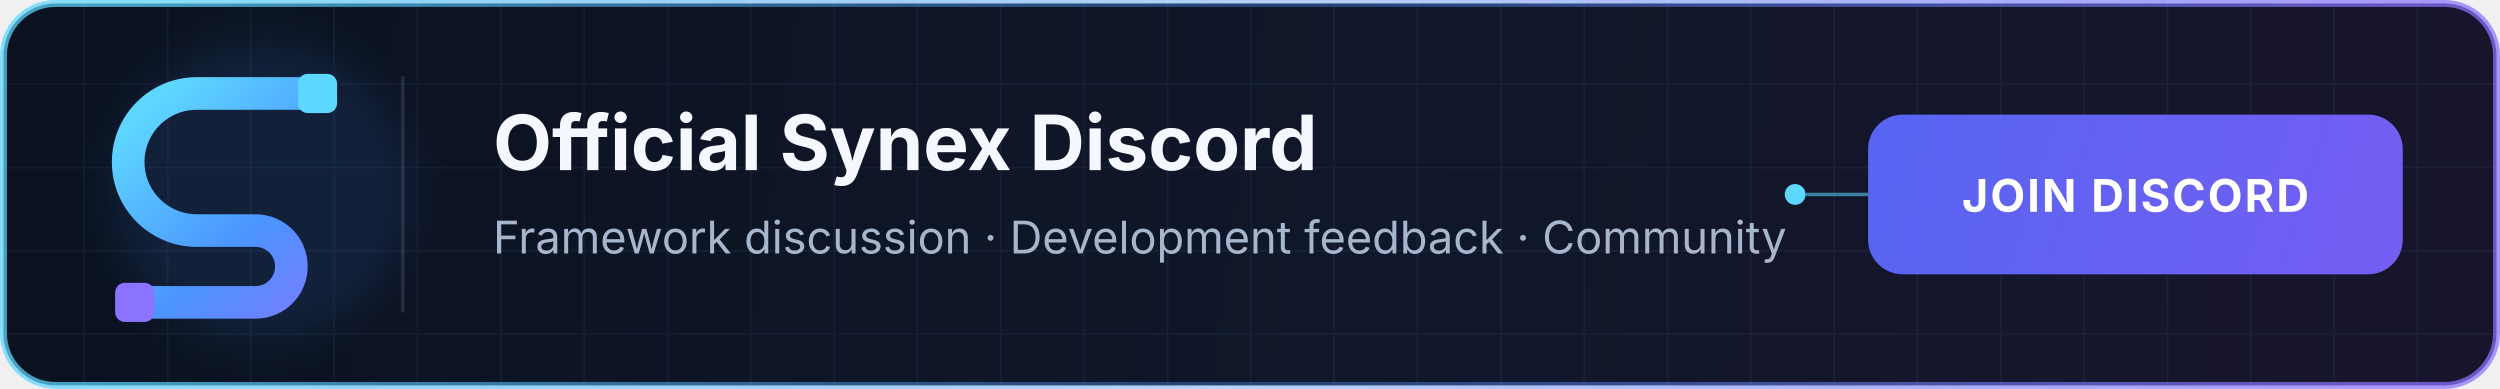
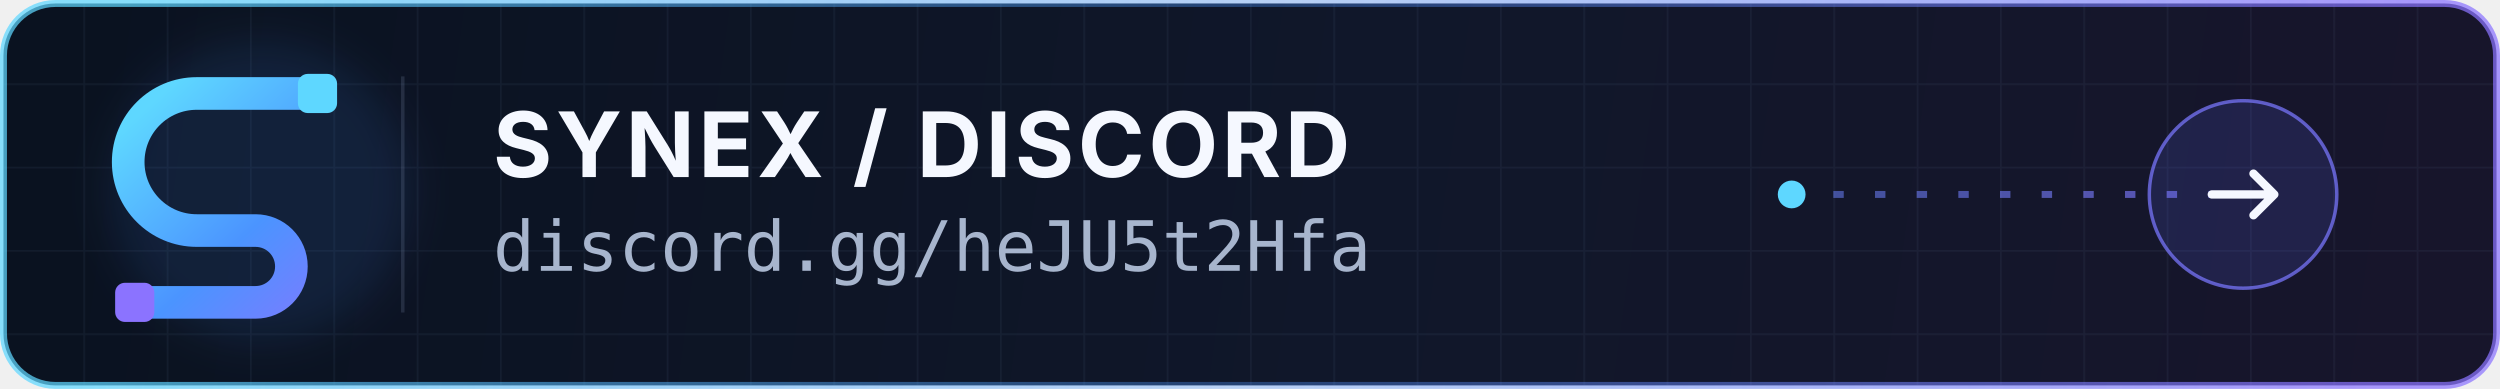
<svg xmlns="http://www.w3.org/2000/svg" viewBox="0 0 720 112" fill="none" role="img" aria-labelledby="title desc">
  <defs>
    <linearGradient id="panel" x1="18" y1="10" x2="700" y2="104" gradientUnits="userSpaceOnUse">
      <stop stop-color="#0A1220" />
      <stop offset=".55" stop-color="#10172A" />
      <stop offset="1" stop-color="#17152B" />
    </linearGradient>
    <linearGradient id="border" x1="36" y1="8" x2="684" y2="108" gradientUnits="userSpaceOnUse">
      <stop stop-color="#5ED7FF" stop-opacity=".72" />
      <stop offset=".5" stop-color="#4B94FF" stop-opacity=".34" />
      <stop offset="1" stop-color="#8B73FF" stop-opacity=".72" />
    </linearGradient>
    <linearGradient id="mark" x1="24" y1="22" x2="88" y2="92" gradientUnits="userSpaceOnUse">
      <stop stop-color="#5ED7FF" />
      <stop offset=".52" stop-color="#4B94FF" />
      <stop offset="1" stop-color="#8B73FF" />
-     </linearGradient>
-     <linearGradient id="button" x1="546" y1="34" x2="688" y2="80" gradientUnits="userSpaceOnUse">
-       <stop stop-color="#5865F2" />
-       <stop offset="1" stop-color="#745EF2" />
    </linearGradient>
    <filter id="glow" x="-30%" y="-30%" width="160%" height="160%" color-interpolation-filters="sRGB">
      <feGaussianBlur stdDeviation="6" />
    </filter>
    <pattern id="grid" width="24" height="24" patternUnits="userSpaceOnUse">
      <path d="M24 0H0V24" stroke="#8BA4CC" stroke-opacity=".07" />
    </pattern>
  </defs>
  <rect x="1" y="1" width="718" height="110" rx="15" fill="url(#panel)" />
  <rect x="1" y="1" width="718" height="110" rx="15" fill="url(#grid)" />
  <rect x="1" y="1" width="718" height="110" rx="15" stroke="url(#border)" stroke-width="2" />
  <circle cx="75" cy="55" r="43" fill="#4B94FF" fill-opacity=".11" filter="url(#glow)" />
  <g transform="translate(20 10) scale(.94)">
    <path d="M76 18H39C27.4 18 18 27.4 18 39s9.4 21 21 21h18c6.1 0 11 4.9 11 11s-4.9 11-11 11H20" stroke="url(#mark)" stroke-width="10" stroke-linecap="round" stroke-linejoin="round" />
    <rect x="70" y="12" width="12" height="12" rx="3" fill="#5ED7FF" />
    <rect x="14" y="76" width="12" height="12" rx="3" fill="#8B73FF" />
  </g>
  <path d="M116 22V90" stroke="#91A4C4" stroke-opacity=".18" />
-   <text x="142" y="49" fill="#F5F8FF" font-family="-apple-system, BlinkMacSystemFont, 'Segoe UI', sans-serif" font-size="22" font-weight="700">Official Synex Discord</text>
-   <text x="142" y="73" fill="#A7B5CD" font-family="-apple-system, BlinkMacSystemFont, 'Segoe UI', sans-serif" font-size="13">Framework discussion · Development feedback · Community</text>
-   <circle cx="517" cy="56" r="3" fill="#5ED7FF" />
-   <path d="M520 56H538" stroke="#5ED7FF" stroke-opacity=".55" />
-   <rect x="538" y="33" width="154" height="46" rx="10" fill="url(#button)" />
-   <text x="615" y="61" fill="#FFFFFF" text-anchor="middle" font-family="-apple-system, BlinkMacSystemFont, 'Segoe UI', sans-serif" font-size="13" font-weight="700" letter-spacing=".6">JOIN DISCORD</text>
+   <text x="142" y="51" fill="#F5F8FF" font-family="-apple-system, BlinkMacSystemFont, 'Segoe UI', sans-serif" font-size="26" font-weight="700" letter-spacing="1.1">SYNEX / DISCORD</text>
+   <text x="142" y="78" fill="#A7B5CD" font-family="ui-monospace, SFMono-Regular, Consolas, monospace" font-size="20">discord.gg/heJU5t2Hfa</text>
+   <path d="M516 56H646" stroke="url(#border)" stroke-width="2" stroke-dasharray="3 9" />
+   <circle cx="516" cy="56" r="4" fill="#5ED7FF" />
+   <circle cx="646" cy="56" r="27" fill="#5865F2" fill-opacity=".16" stroke="#7B78FF" stroke-opacity=".72" />
+   <path d="M637 56H655M649 50L655 56L649 62" stroke="#F5F8FF" stroke-width="2.4" stroke-linecap="round" stroke-linejoin="round" />
</svg>
